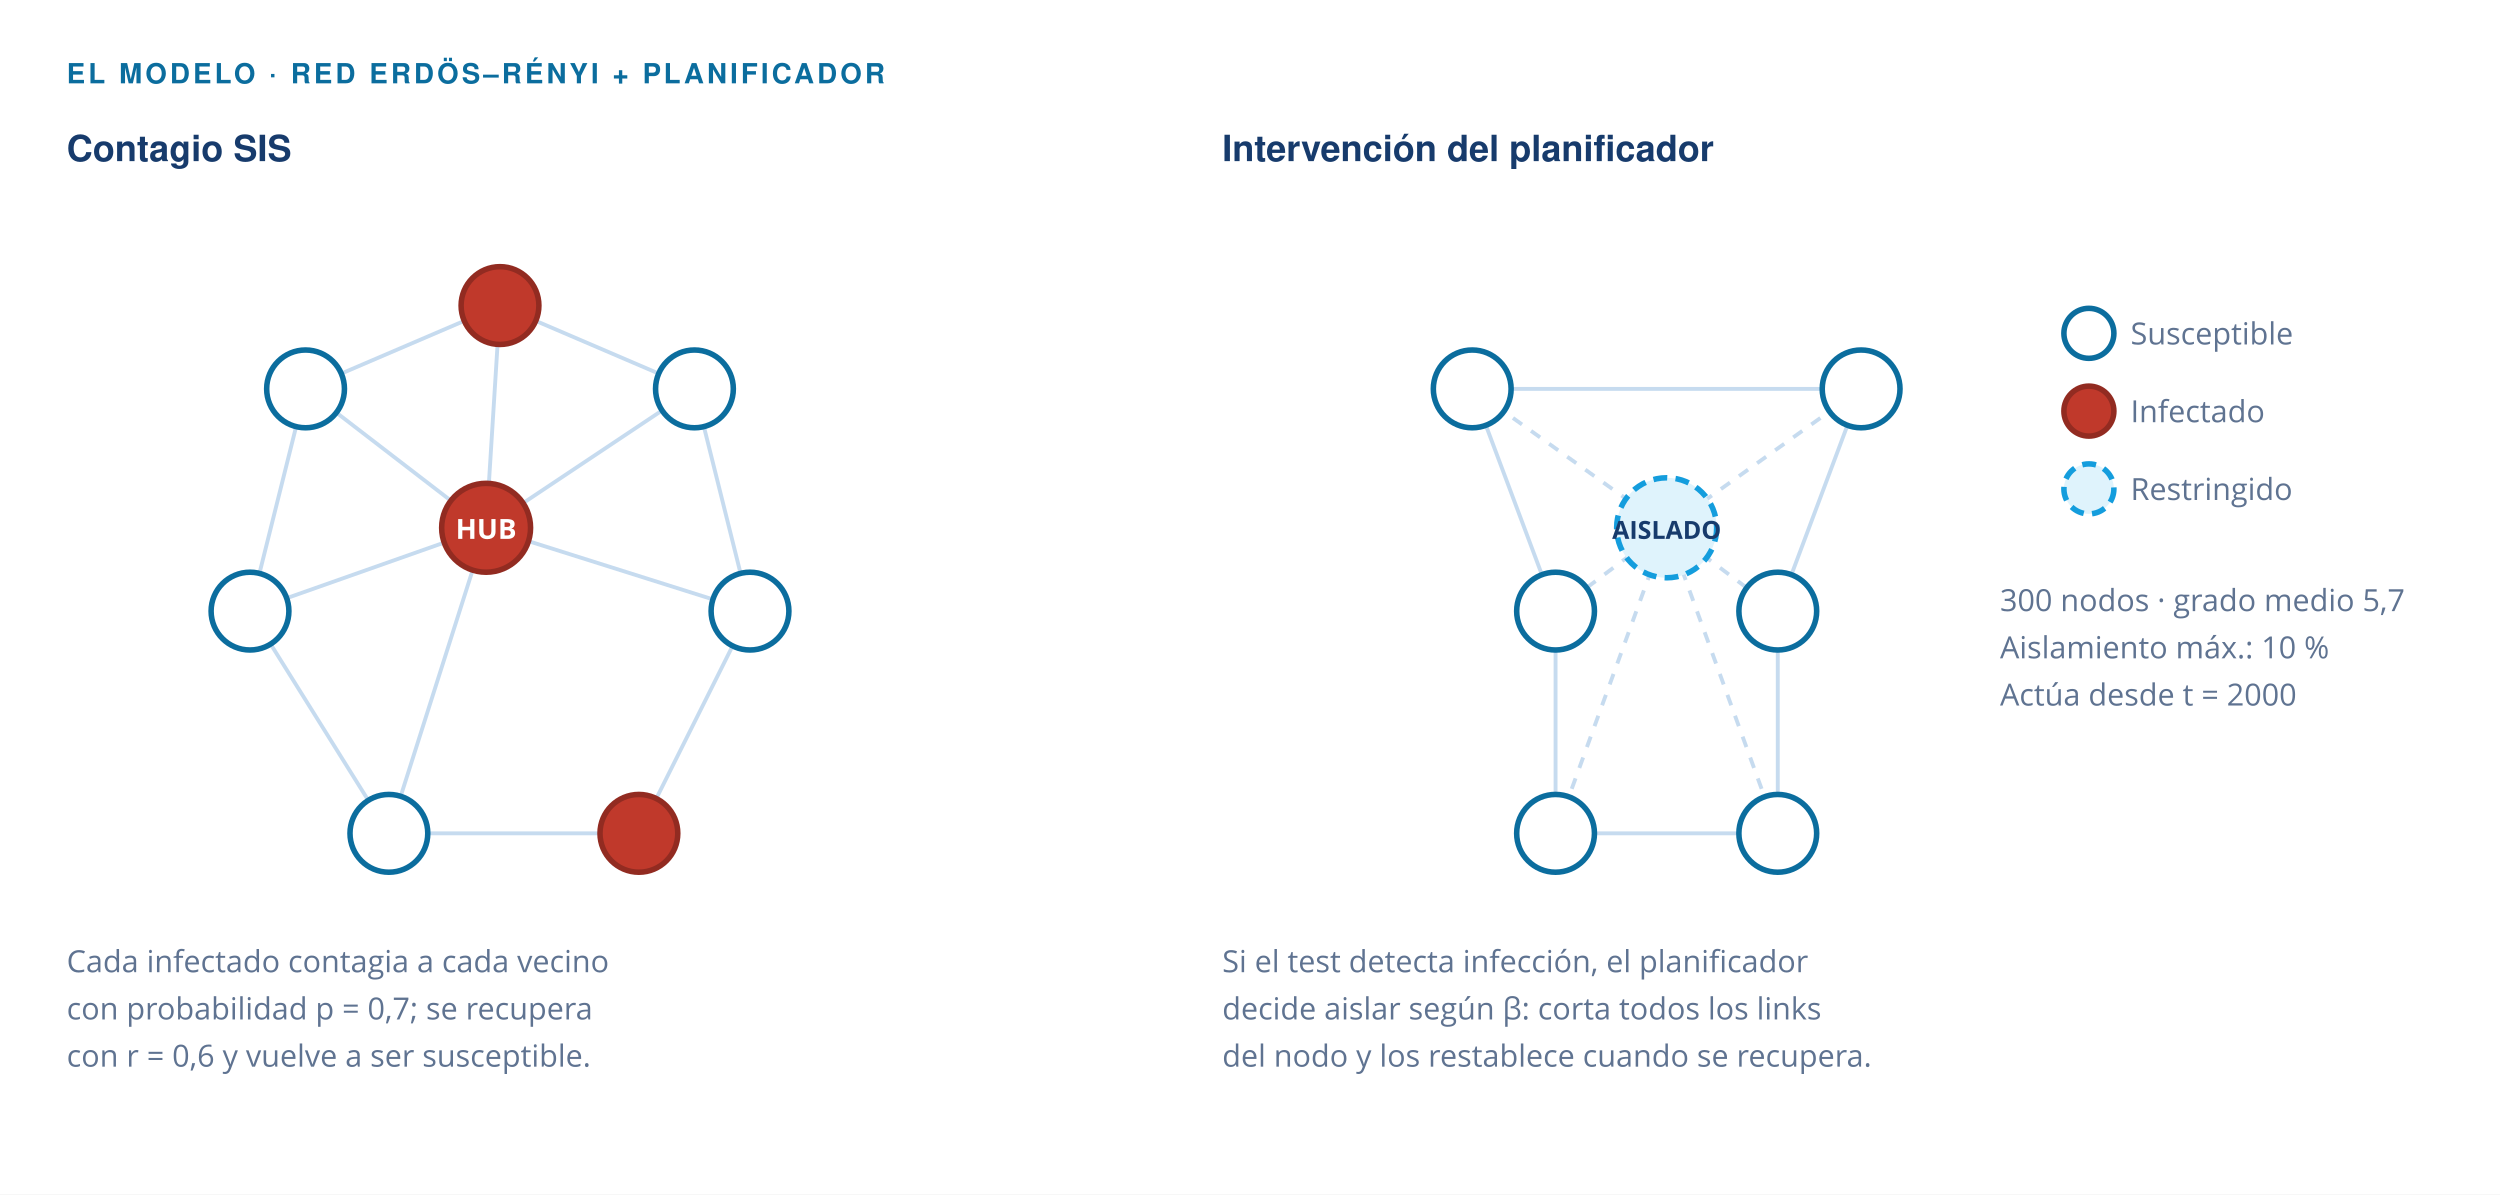
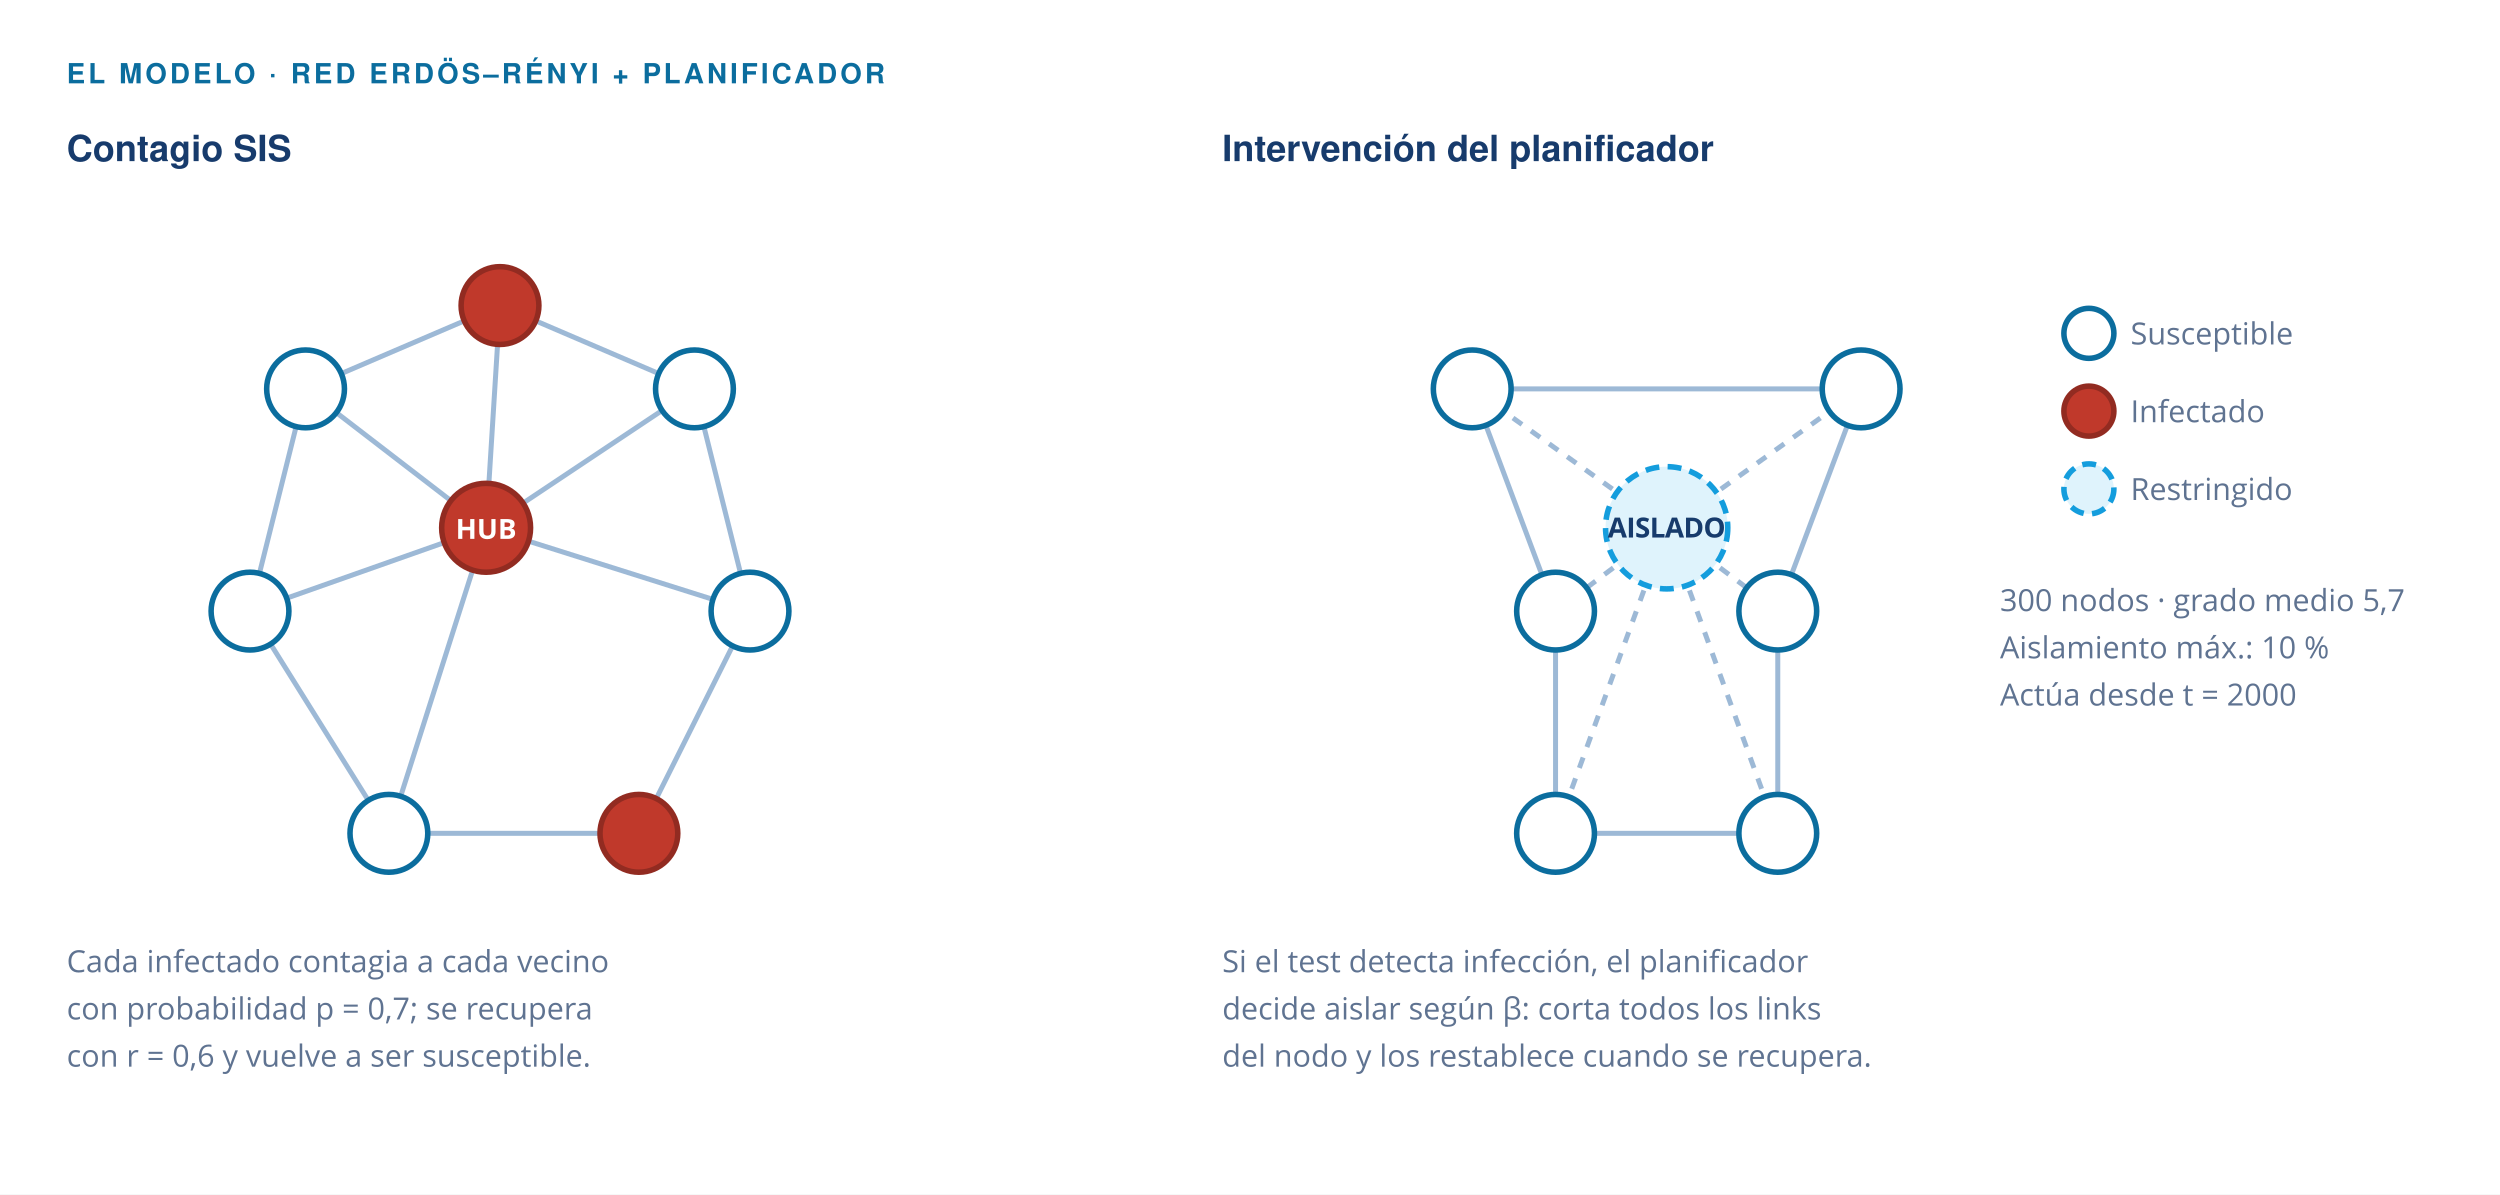
<svg xmlns="http://www.w3.org/2000/svg" width="900" height="430" viewBox="0 0 900 430" role="img" aria-label="Red aleatoria con nodos susceptibles, infectados y un nodo restringido aislado por el planificador">
  <style>
  .lb{font-family:Poppins,Helvetica,Arial,sans-serif;font-size:10px;font-weight:600;letter-spacing:1.1px;fill:#0b6d9e}
  .ttl{font-family:Raleway,Helvetica,Arial,sans-serif;font-size:13px;font-weight:700;fill:#173b6c}
  .t{font-family:'Open Sans',Helvetica,Arial,sans-serif;font-size:11.5px;fill:#173b6c}
  .s{font-family:'Open Sans',Helvetica,Arial,sans-serif;font-size:11px;fill:#5f7391}
-   .link{stroke:#c6dbef;stroke-width:1.4}
-   .linkcut{stroke:#c6dbef;stroke-width:1.4;stroke-dasharray:4 4}
+   .link{stroke:#9db9d6;stroke-width:1.8}
+   .linkcut{stroke:#9db9d6;stroke-width:1.8;stroke-dasharray:4 4}
  .sus{fill:#fff;stroke:#0b6d9e;stroke-width:2}
  .inf{fill:#c0392b;stroke:#922b21;stroke-width:2}
  .res{fill:#dff3fc;stroke:#149ddd;stroke-width:2;stroke-dasharray:5 3}
</style>
  <rect width="900" height="430" fill="#fff" />
  <text class="lb" x="24" y="30">EL MODELO · RED ERDÖS–RÉNYI + PLANIFICADOR</text>
  <text class="ttl" x="24" y="58">Contagio SIS</text>
  <g>
    <line class="link" x1="110" y1="140" x2="180" y2="110" />
    <line class="link" x1="180" y1="110" x2="250" y2="140" />
    <line class="link" x1="110" y1="140" x2="90" y2="220" />
    <line class="link" x1="110" y1="140" x2="175" y2="190" />
    <line class="link" x1="180" y1="110" x2="175" y2="190" />
    <line class="link" x1="250" y1="140" x2="175" y2="190" />
    <line class="link" x1="250" y1="140" x2="270" y2="220" />
    <line class="link" x1="175" y1="190" x2="90" y2="220" />
    <line class="link" x1="175" y1="190" x2="270" y2="220" />
    <line class="link" x1="90" y1="220" x2="140" y2="300" />
    <line class="link" x1="175" y1="190" x2="140" y2="300" />
    <line class="link" x1="270" y1="220" x2="230" y2="300" />
    <line class="link" x1="140" y1="300" x2="230" y2="300" />
    <circle class="sus" cx="110" cy="140" r="14" />
    <circle class="inf" cx="180" cy="110" r="14" />
    <circle class="sus" cx="250" cy="140" r="14" />
    <circle class="inf" cx="175" cy="190" r="16" />
    <circle class="sus" cx="90" cy="220" r="14" />
    <circle class="sus" cx="270" cy="220" r="14" />
    <circle class="sus" cx="140" cy="300" r="14" />
    <circle class="inf" cx="230" cy="300" r="14" />
    <text class="t" x="175" y="194" text-anchor="middle" style="fill:#fff;font-weight:700;font-size:10px">HUB</text>
  </g>
  <text class="s" x="24" y="350">Cada infectado contagia a cada vecino</text>
  <text class="s" x="24" y="367">con probabilidad p = 0,7; se recupera</text>
  <text class="s" x="24" y="384">con r = 0,6 y vuelve a ser susceptible.</text>
  <text class="ttl" x="440" y="58">Intervención del planificador</text>
  <g>
    <line class="link" x1="530" y1="140" x2="560" y2="220" />
    <line class="link" x1="670" y1="140" x2="640" y2="220" />
    <line class="link" x1="530" y1="140" x2="670" y2="140" />
    <line class="link" x1="560" y1="220" x2="560" y2="300" />
    <line class="link" x1="640" y1="220" x2="640" y2="300" />
    <line class="link" x1="560" y1="300" x2="640" y2="300" />
    <line class="linkcut" x1="600" y1="190" x2="530" y2="140" />
    <line class="linkcut" x1="600" y1="190" x2="670" y2="140" />
    <line class="linkcut" x1="600" y1="190" x2="560" y2="220" />
    <line class="linkcut" x1="600" y1="190" x2="640" y2="220" />
    <line class="linkcut" x1="600" y1="190" x2="560" y2="300" />
    <line class="linkcut" x1="600" y1="190" x2="640" y2="300" />
    <circle class="sus" cx="530" cy="140" r="14" />
    <circle class="sus" cx="670" cy="140" r="14" />
    <circle class="sus" cx="560" cy="220" r="14" />
    <circle class="sus" cx="640" cy="220" r="14" />
    <circle class="sus" cx="560" cy="300" r="14" />
    <circle class="sus" cx="640" cy="300" r="14" />
-     <circle class="res" cx="600" cy="190" r="18" />
-     <text class="t" x="600" y="194" text-anchor="middle" style="font-size:9px;font-weight:700">AISLADO</text>
+     <circle class="res" cx="600" cy="190" r="22" />
+     <text class="t" x="600" y="193.5" text-anchor="middle" style="font-size:10px;font-weight:700;letter-spacing:-0.2px">AISLADO</text>
  </g>
  <text class="s" x="440" y="350">Si el test detecta infección, el planificador</text>
  <text class="s" x="440" y="367">decide aislar según β: corta todos los links</text>
  <text class="s" x="440" y="384">del nodo y los restablece cuando se recupera.</text>
  <g>
    <circle class="sus" cx="752" cy="120" r="9" />
    <text class="s" x="767" y="124">Susceptible</text>
    <circle class="inf" cx="752" cy="148" r="9" />
    <text class="s" x="767" y="152">Infectado</text>
    <circle class="res" cx="752" cy="176" r="9" />
    <text class="s" x="767" y="180">Restringido</text>
    <text class="s" x="720" y="220">300 nodos · grado medio 5,7</text>
    <text class="s" x="720" y="237">Aislamiento máx.: 10 %</text>
    <text class="s" x="720" y="254">Actúa desde t = 2000</text>
  </g>
</svg>
